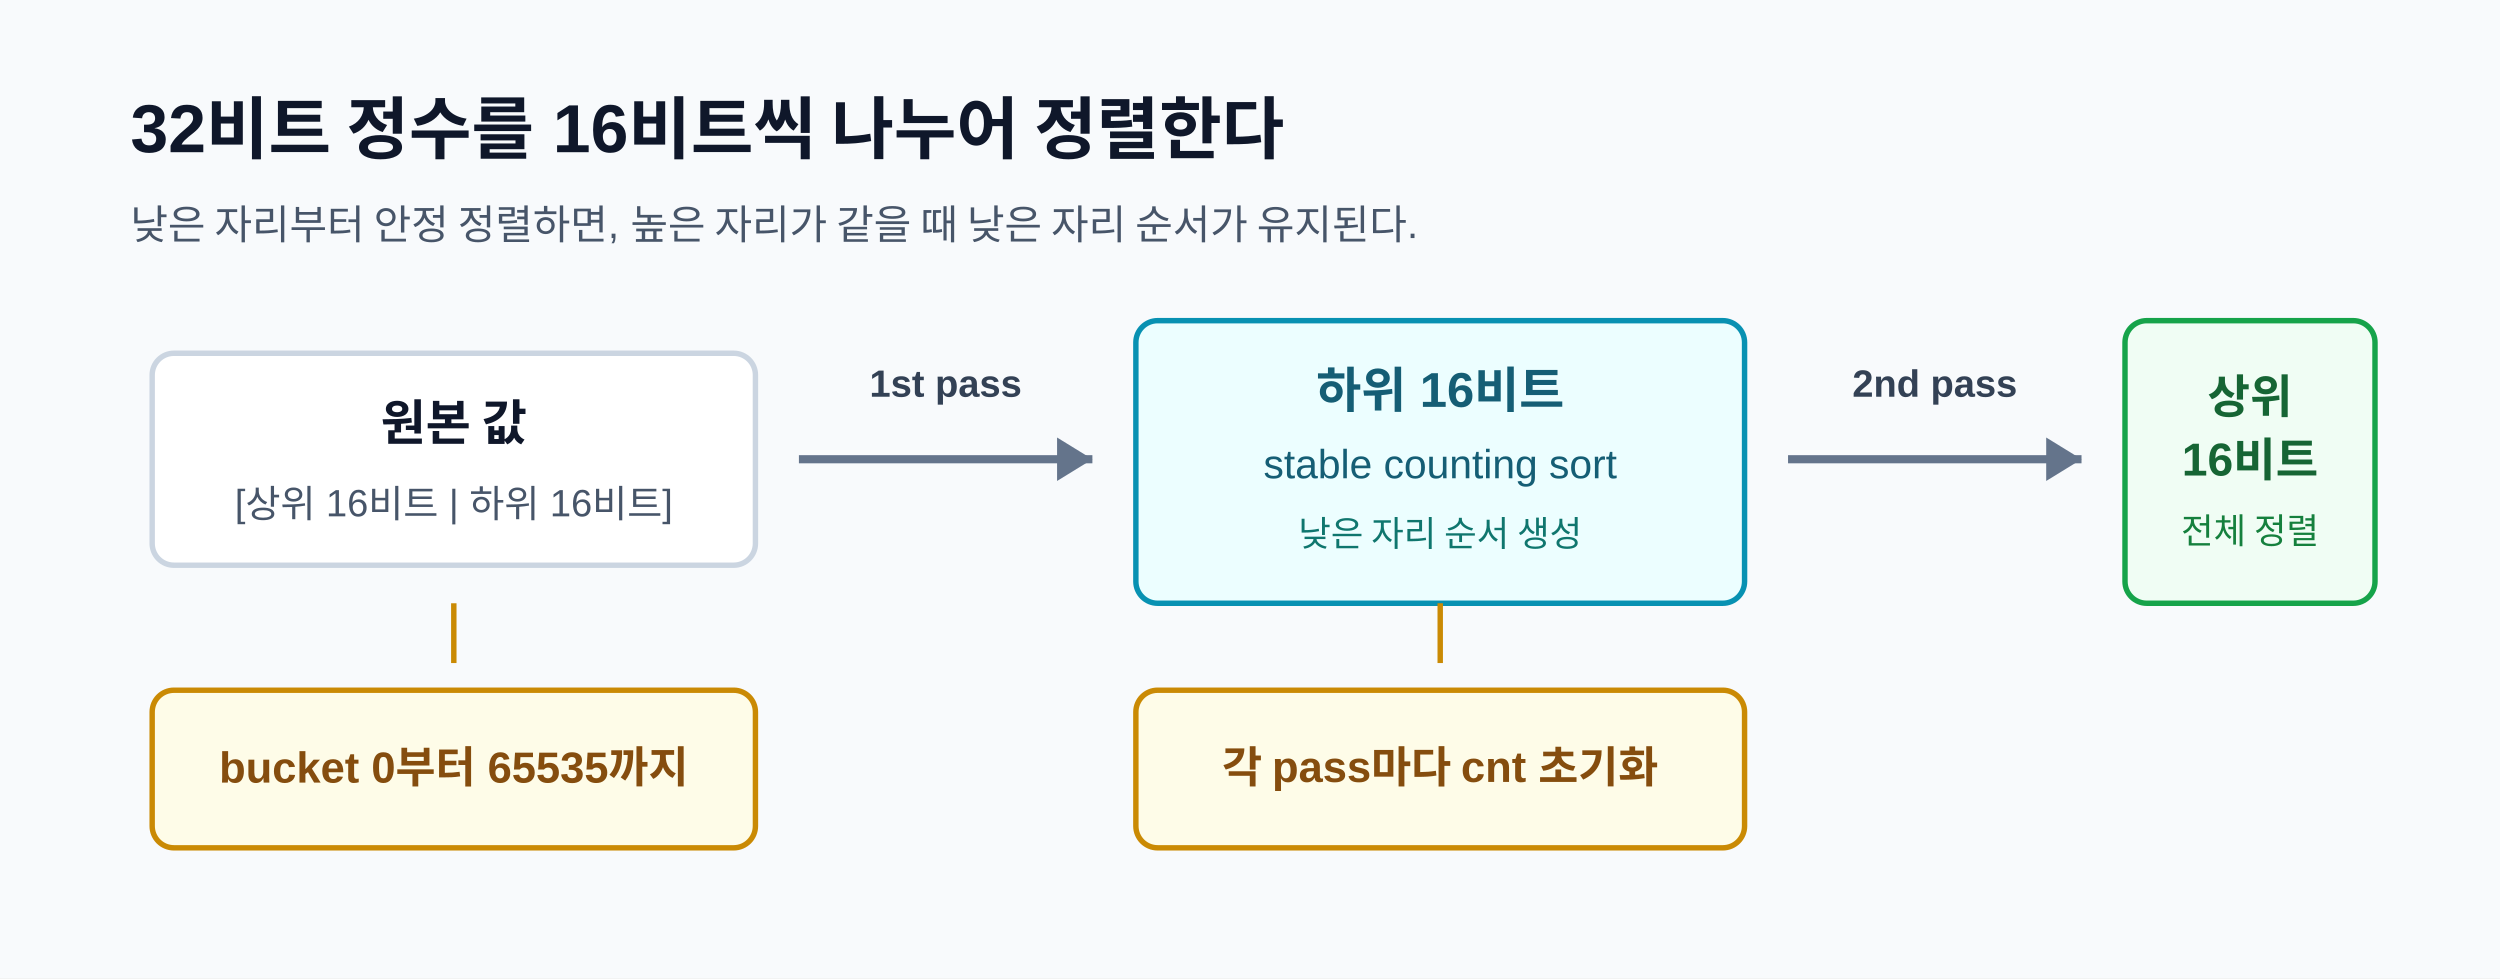
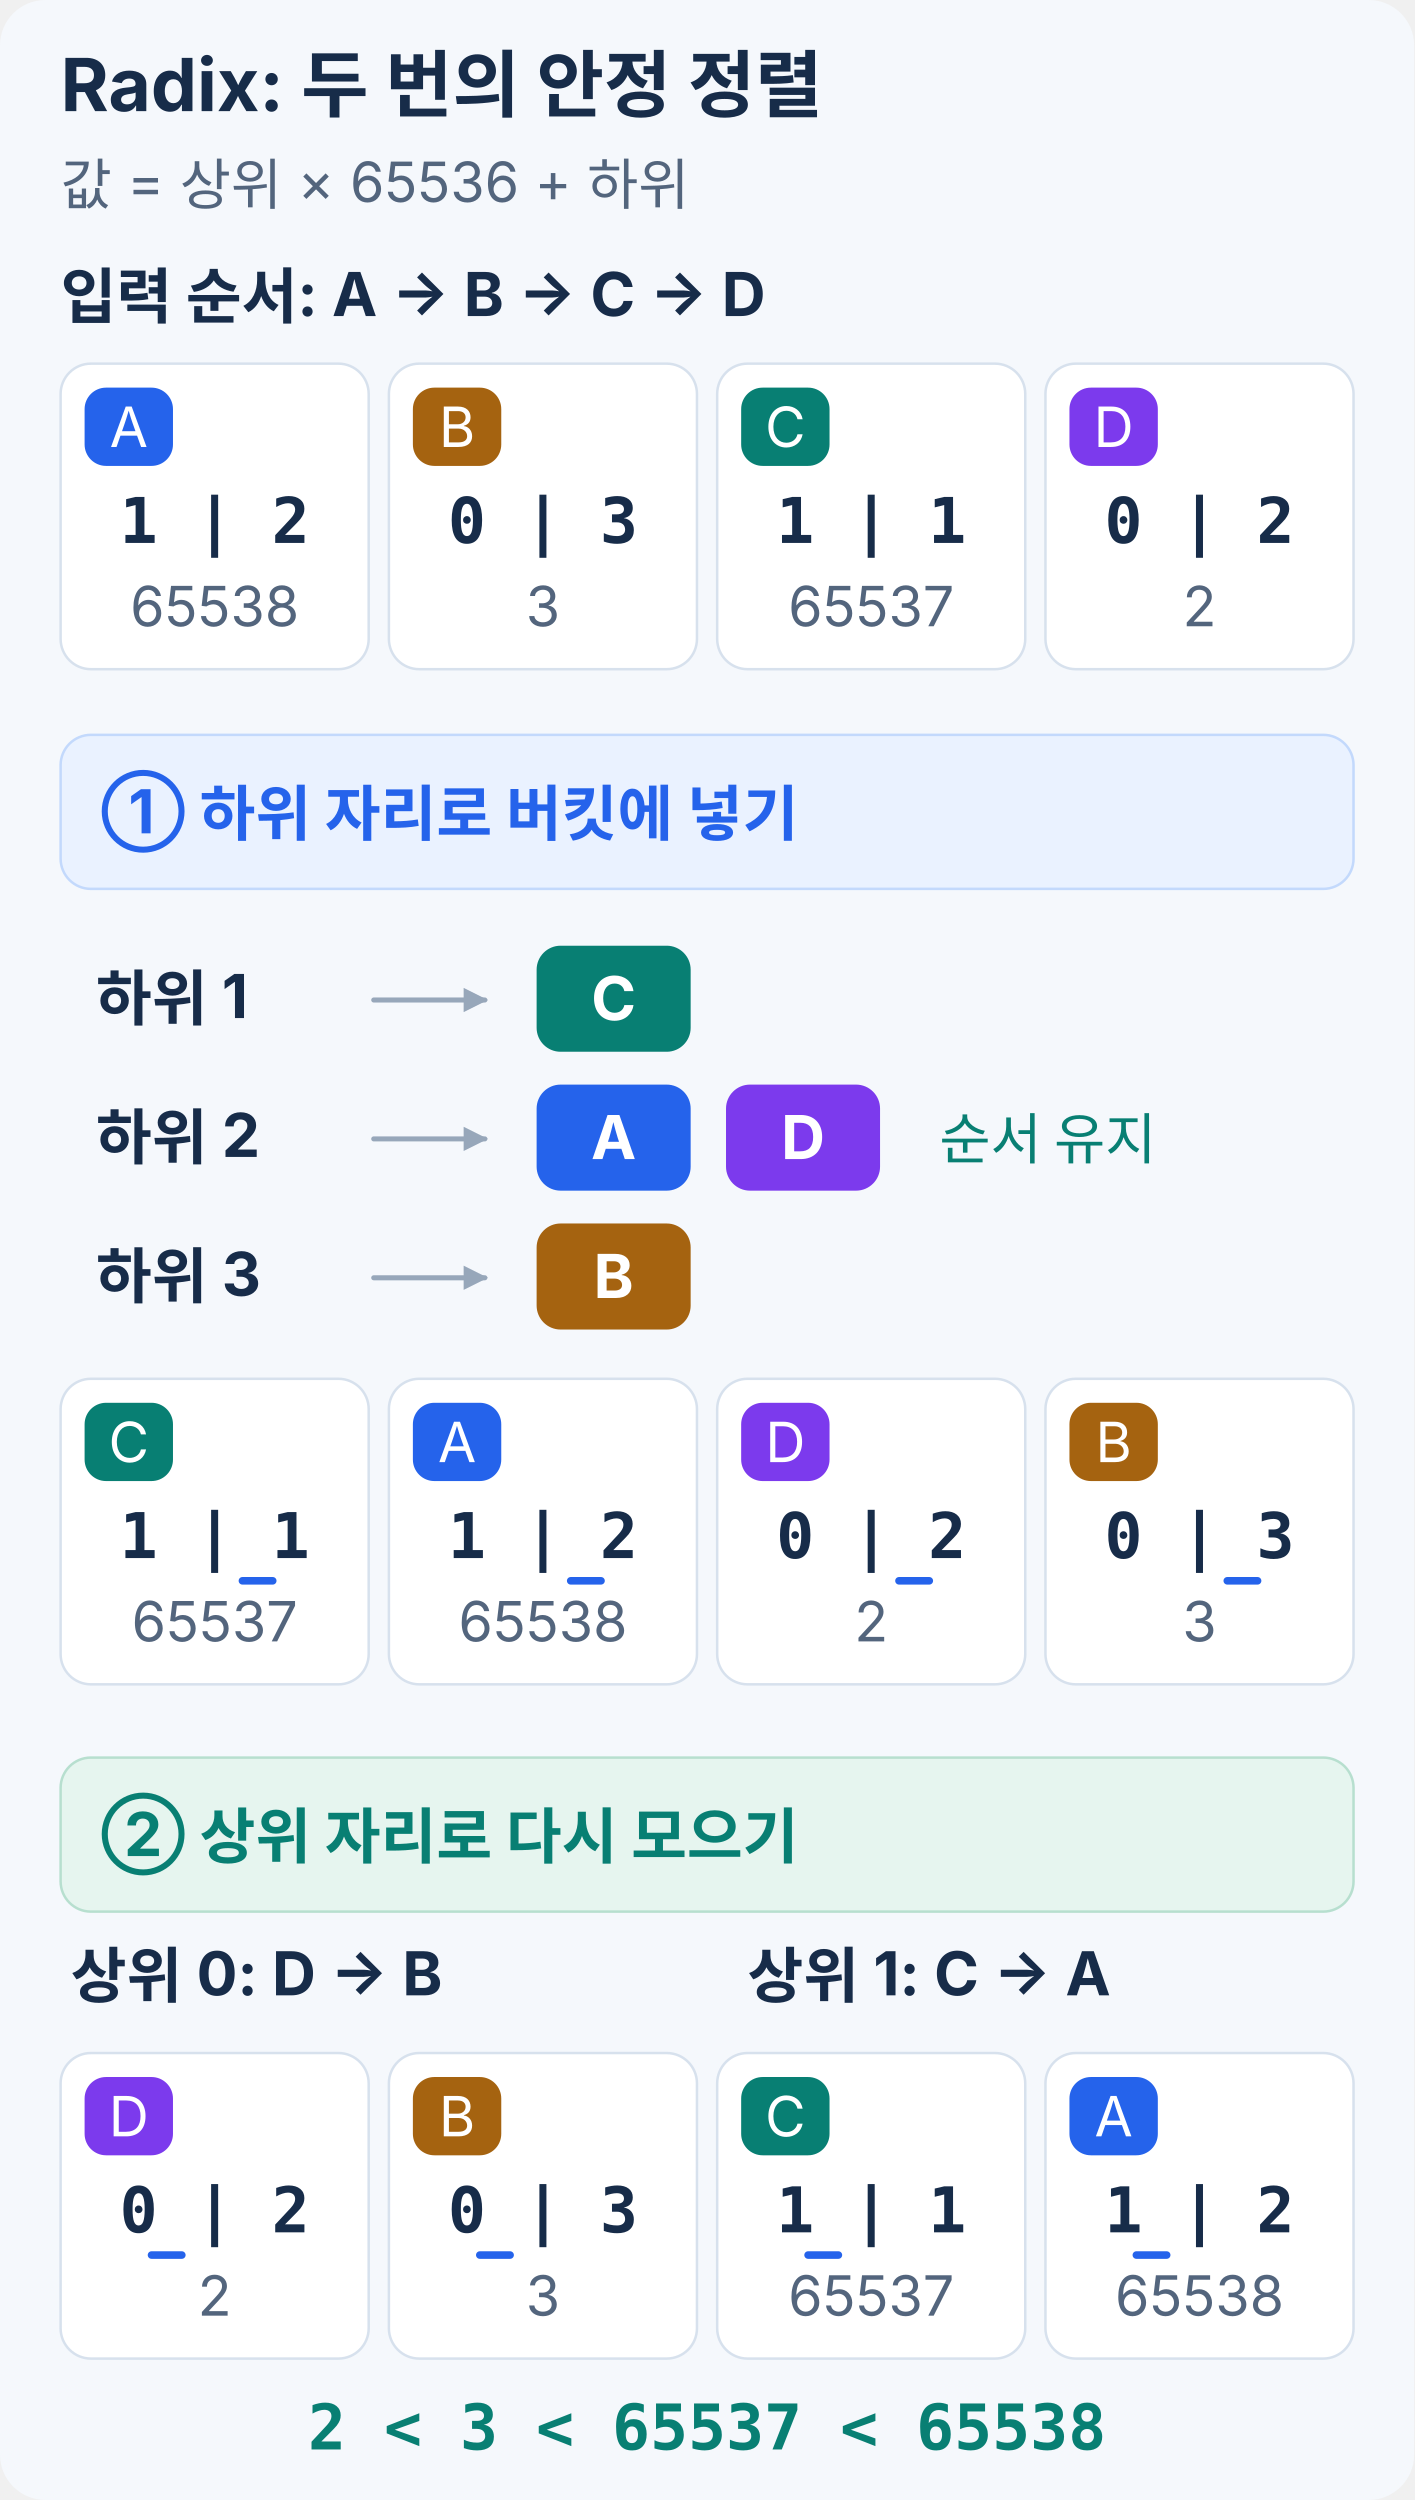
- <svg xmlns="http://www.w3.org/2000/svg" width="920" height="360" viewBox="0 0 920 360" role="img" aria-labelledby="title desc">
-   <rect width="920" height="360" rx="0" fill="#f8fafc" />
-   <text x="48" y="56" font-family="Pretendard, Apple SD Gothic Neo, Arial, sans-serif" font-size="25" font-weight="800" fill="#0f172a">32비트 정수를 16비트씩 나누어 정렬한다</text>
-   <text x="48" y="88" font-family="Pretendard, Apple SD Gothic Neo, Arial, sans-serif" font-size="15" fill="#475569">낮은 자리부터 안정 정렬하면, 높은 자리가 같을 때 낮은 자리 순서가 유지된다.</text>
-   <g font-family="Pretendard, Apple SD Gothic Neo, Arial, sans-serif">
-     <rect x="56" y="130" width="222" height="78" rx="8" fill="#ffffff" stroke="#cbd5e1" stroke-width="2" />
-     <text x="167" y="162" text-anchor="middle" font-size="18" font-weight="800" fill="#0f172a">원본 값</text>
-     <text x="167" y="190" text-anchor="middle" font-size="14" fill="#475569">[상위 16비트 | 하위 16비트]</text>
-     <path d="M294 169H402" fill="none" stroke="#64748b" stroke-width="3" />
-     <path d="M402 169l-13-8v16z" fill="#64748b" />
-     <text x="348" y="146" text-anchor="middle" font-size="14" font-weight="700" fill="#334155">1st pass</text>
-     <rect x="418" y="118" width="224" height="104" rx="8" fill="#ecfeff" stroke="#0891b2" stroke-width="2" />
-     <text x="530" y="150" text-anchor="middle" font-size="18" font-weight="800" fill="#155e75">하위 16비트</text>
-     <text x="530" y="176" text-anchor="middle" font-size="15" fill="#155e75">stable counting sort</text>
-     <text x="530" y="201" text-anchor="middle" font-size="13" fill="#0f766e">낮은 자리 순서 생성</text>
-     <path d="M658 169H766" fill="none" stroke="#64748b" stroke-width="3" />
-     <path d="M766 169l-13-8v16z" fill="#64748b" />
-     <text x="712" y="146" text-anchor="middle" font-size="14" font-weight="700" fill="#334155">2nd pass</text>
-     <rect x="56" y="254" width="222" height="58" rx="8" fill="#fefce8" stroke="#ca8a04" stroke-width="2" />
-     <text x="167" y="288" text-anchor="middle" font-size="16" font-weight="800" fill="#854d0e">bucket 0부터 65535까지</text>
-     <rect x="418" y="254" width="224" height="58" rx="8" fill="#fefce8" stroke="#ca8a04" stroke-width="2" />
-     <text x="530" y="288" text-anchor="middle" font-size="16" font-weight="800" fill="#854d0e">각 pass마다 cnt 초기화</text>
-     <rect x="782" y="118" width="92" height="104" rx="8" fill="#f0fdf4" stroke="#16a34a" stroke-width="2" />
-     <text x="828" y="152" text-anchor="middle" font-size="17" font-weight="800" fill="#166534">상위</text>
-     <text x="828" y="175" text-anchor="middle" font-size="17" font-weight="800" fill="#166534">16비트</text>
-     <text x="828" y="200" text-anchor="middle" font-size="13" fill="#15803d">전체 정렬</text>
-     <path d="M167 222v22" fill="none" stroke="#ca8a04" stroke-width="2" />
-     <path d="M530 222v22" fill="none" stroke="#ca8a04" stroke-width="2" />
-   </g>
+ <svg xmlns="http://www.w3.org/2000/svg" viewBox="0 0 560 990" role="img" aria-labelledby="title desc">
+   <style>text{font-family:system-ui,-apple-system,"Apple SD Gothic Neo",sans-serif;fill:#172c49;font-size:24px}.title{font-size:29px;font-weight:750}.label{font-weight:700}.small{font-size:22px}.muted{fill:#53657d}.mono{font-family:ui-monospace,SFMono-Regular,monospace;font-size:25px;font-weight:650}path,line{stroke-linecap:round;stroke-linejoin:round}</style>
+   <rect width="560" height="990" rx="18" fill="#f5f8fc" />
+   <defs>
+     <marker id="arrow" viewBox="0 0 10 10" refX="8" refY="5" markerWidth="6" markerHeight="6" orient="auto-start-reverse">
+       <path d="M1 1L9 5L1 9z" fill="context-stroke" />
+     </marker>
+   </defs>
+   <text x="24" y="44" class="title">Radix: 두 번의 안정 정렬</text>
+   <text x="24" y="81" class="small muted">값 = 상위 × 65536 + 하위</text>
+   <text x="24" y="126" class="label">입력 순서: A → B → C → D</text>
+   <rect x="24" y="144" width="122" height="121" rx="12" fill="#fff" stroke="#d7e1ed" />
+   <rect x="34" y="154" width="34" height="30" rx="8" fill="#2563eb" stroke="#2563eb" />
+   <text x="51" y="177" class="small" style="fill:#fff" text-anchor="middle">A</text>
+   <text x="85" y="215" class="mono" text-anchor="middle">1 | 2</text>
+   <text x="85" y="248" class="small muted" text-anchor="middle">65538</text>
+   <rect x="154" y="144" width="122" height="121" rx="12" fill="#fff" stroke="#d7e1ed" />
+   <rect x="164" y="154" width="34" height="30" rx="8" fill="#a56310" stroke="#a56310" />
+   <text x="181" y="177" class="small" style="fill:#fff" text-anchor="middle">B</text>
+   <text x="215" y="215" class="mono" text-anchor="middle">0 | 3</text>
+   <text x="215" y="248" class="small muted" text-anchor="middle">3</text>
+   <rect x="284" y="144" width="122" height="121" rx="12" fill="#fff" stroke="#d7e1ed" />
+   <rect x="294" y="154" width="34" height="30" rx="8" fill="#087f73" stroke="#087f73" />
+   <text x="311" y="177" class="small" style="fill:#fff" text-anchor="middle">C</text>
+   <text x="345" y="215" class="mono" text-anchor="middle">1 | 1</text>
+   <text x="345" y="248" class="small muted" text-anchor="middle">65537</text>
+   <rect x="414" y="144" width="122" height="121" rx="12" fill="#fff" stroke="#d7e1ed" />
+   <rect x="424" y="154" width="34" height="30" rx="8" fill="#7c3aed" stroke="#7c3aed" />
+   <text x="441" y="177" class="small" style="fill:#fff" text-anchor="middle">D</text>
+   <text x="475" y="215" class="mono" text-anchor="middle">0 | 2</text>
+   <text x="475" y="248" class="small muted" text-anchor="middle">2</text>
+   <rect x="24" y="291" width="512" height="61" rx="12" fill="#eaf2ff" stroke="#c3d9fc" />
+   <text x="40" y="330" class="label" style="fill:#2563eb">① 하위 자리로 버킷에 넣기</text>
+   <text x="38" y="404" class="label">하위 1</text>
+   <path d="M148 396L192 396" fill="none" stroke="#97a7ba" stroke-width="2" marker-end="url(#arrow)" />
+   <rect x="213" y="375" width="60" height="41" rx="9" fill="#087f73" stroke="#087f73" />
+   <text x="243" y="404" class="label" style="fill:#fff" text-anchor="middle">C</text>
+   <text x="38" y="459" class="label">하위 2</text>
+   <path d="M148 451L192 451" fill="none" stroke="#97a7ba" stroke-width="2" marker-end="url(#arrow)" />
+   <rect x="213" y="430" width="60" height="41" rx="9" fill="#2563eb" stroke="#2563eb" />
+   <text x="243" y="459" class="label" style="fill:#fff" text-anchor="middle">A</text>
+   <rect x="288" y="430" width="60" height="41" rx="9" fill="#7c3aed" stroke="#7c3aed" />
+   <text x="318" y="459" class="label" style="fill:#fff" text-anchor="middle">D</text>
+   <text x="372" y="459" class="small" style="fill:#087f73">순서 유지</text>
+   <text x="38" y="514" class="label">하위 3</text>
+   <path d="M148 506L192 506" fill="none" stroke="#97a7ba" stroke-width="2" marker-end="url(#arrow)" />
+   <rect x="213" y="485" width="60" height="41" rx="9" fill="#a56310" stroke="#a56310" />
+   <text x="243" y="514" class="label" style="fill:#fff" text-anchor="middle">B</text>
+   <rect x="24" y="546" width="122" height="121" rx="12" fill="#fff" stroke="#d7e1ed" />
+   <rect x="34" y="556" width="34" height="30" rx="8" fill="#087f73" stroke="#087f73" />
+   <text x="51" y="579" class="small" style="fill:#fff" text-anchor="middle">C</text>
+   <text x="85" y="617" class="mono" text-anchor="middle">1 | 1</text>
+   <text x="85" y="650" class="small muted" text-anchor="middle">65537</text>
+   <path d="M96 626L108 626" fill="none" stroke="#2563eb" stroke-width="3" />
+   <rect x="154" y="546" width="122" height="121" rx="12" fill="#fff" stroke="#d7e1ed" />
+   <rect x="164" y="556" width="34" height="30" rx="8" fill="#2563eb" stroke="#2563eb" />
+   <text x="181" y="579" class="small" style="fill:#fff" text-anchor="middle">A</text>
+   <text x="215" y="617" class="mono" text-anchor="middle">1 | 2</text>
+   <text x="215" y="650" class="small muted" text-anchor="middle">65538</text>
+   <path d="M226 626L238 626" fill="none" stroke="#2563eb" stroke-width="3" />
+   <rect x="284" y="546" width="122" height="121" rx="12" fill="#fff" stroke="#d7e1ed" />
+   <rect x="294" y="556" width="34" height="30" rx="8" fill="#7c3aed" stroke="#7c3aed" />
+   <text x="311" y="579" class="small" style="fill:#fff" text-anchor="middle">D</text>
+   <text x="345" y="617" class="mono" text-anchor="middle">0 | 2</text>
+   <text x="345" y="650" class="small muted" text-anchor="middle">2</text>
+   <path d="M356 626L368 626" fill="none" stroke="#2563eb" stroke-width="3" />
+   <rect x="414" y="546" width="122" height="121" rx="12" fill="#fff" stroke="#d7e1ed" />
+   <rect x="424" y="556" width="34" height="30" rx="8" fill="#a56310" stroke="#a56310" />
+   <text x="441" y="579" class="small" style="fill:#fff" text-anchor="middle">B</text>
+   <text x="475" y="617" class="mono" text-anchor="middle">0 | 3</text>
+   <text x="475" y="650" class="small muted" text-anchor="middle">3</text>
+   <path d="M486 626L498 626" fill="none" stroke="#2563eb" stroke-width="3" />
+   <rect x="24" y="696" width="512" height="61" rx="12" fill="#e6f5ef" stroke="#b7dfcf" />
+   <text x="40" y="735" class="label" style="fill:#087f73">② 상위 자리로 다시 모으기</text>
+   <text x="28" y="791" class="label">상위 0: D → B</text>
+   <text x="296" y="791" class="label">상위 1: C → A</text>
+   <rect x="24" y="813" width="122" height="121" rx="12" fill="#fff" stroke="#d7e1ed" />
+   <rect x="34" y="823" width="34" height="30" rx="8" fill="#7c3aed" stroke="#7c3aed" />
+   <text x="51" y="846" class="small" style="fill:#fff" text-anchor="middle">D</text>
+   <text x="85" y="884" class="mono" text-anchor="middle">0 | 2</text>
+   <text x="85" y="917" class="small muted" text-anchor="middle">2</text>
+   <path d="M60 893L72 893" fill="none" stroke="#2563eb" stroke-width="3" />
+   <rect x="154" y="813" width="122" height="121" rx="12" fill="#fff" stroke="#d7e1ed" />
+   <rect x="164" y="823" width="34" height="30" rx="8" fill="#a56310" stroke="#a56310" />
+   <text x="181" y="846" class="small" style="fill:#fff" text-anchor="middle">B</text>
+   <text x="215" y="884" class="mono" text-anchor="middle">0 | 3</text>
+   <text x="215" y="917" class="small muted" text-anchor="middle">3</text>
+   <path d="M190 893L202 893" fill="none" stroke="#2563eb" stroke-width="3" />
+   <rect x="284" y="813" width="122" height="121" rx="12" fill="#fff" stroke="#d7e1ed" />
+   <rect x="294" y="823" width="34" height="30" rx="8" fill="#087f73" stroke="#087f73" />
+   <text x="311" y="846" class="small" style="fill:#fff" text-anchor="middle">C</text>
+   <text x="345" y="884" class="mono" text-anchor="middle">1 | 1</text>
+   <text x="345" y="917" class="small muted" text-anchor="middle">65537</text>
+   <path d="M320 893L332 893" fill="none" stroke="#2563eb" stroke-width="3" />
+   <rect x="414" y="813" width="122" height="121" rx="12" fill="#fff" stroke="#d7e1ed" />
+   <rect x="424" y="823" width="34" height="30" rx="8" fill="#2563eb" stroke="#2563eb" />
+   <text x="441" y="846" class="small" style="fill:#fff" text-anchor="middle">A</text>
+   <text x="475" y="884" class="mono" text-anchor="middle">1 | 2</text>
+   <text x="475" y="917" class="small muted" text-anchor="middle">65538</text>
+   <path d="M450 893L462 893" fill="none" stroke="#2563eb" stroke-width="3" />
+   <text x="280" y="970" class="mono" style="fill:#087f73" text-anchor="middle">2 &lt; 3 &lt; 65537 &lt; 65538</text>
</svg>
